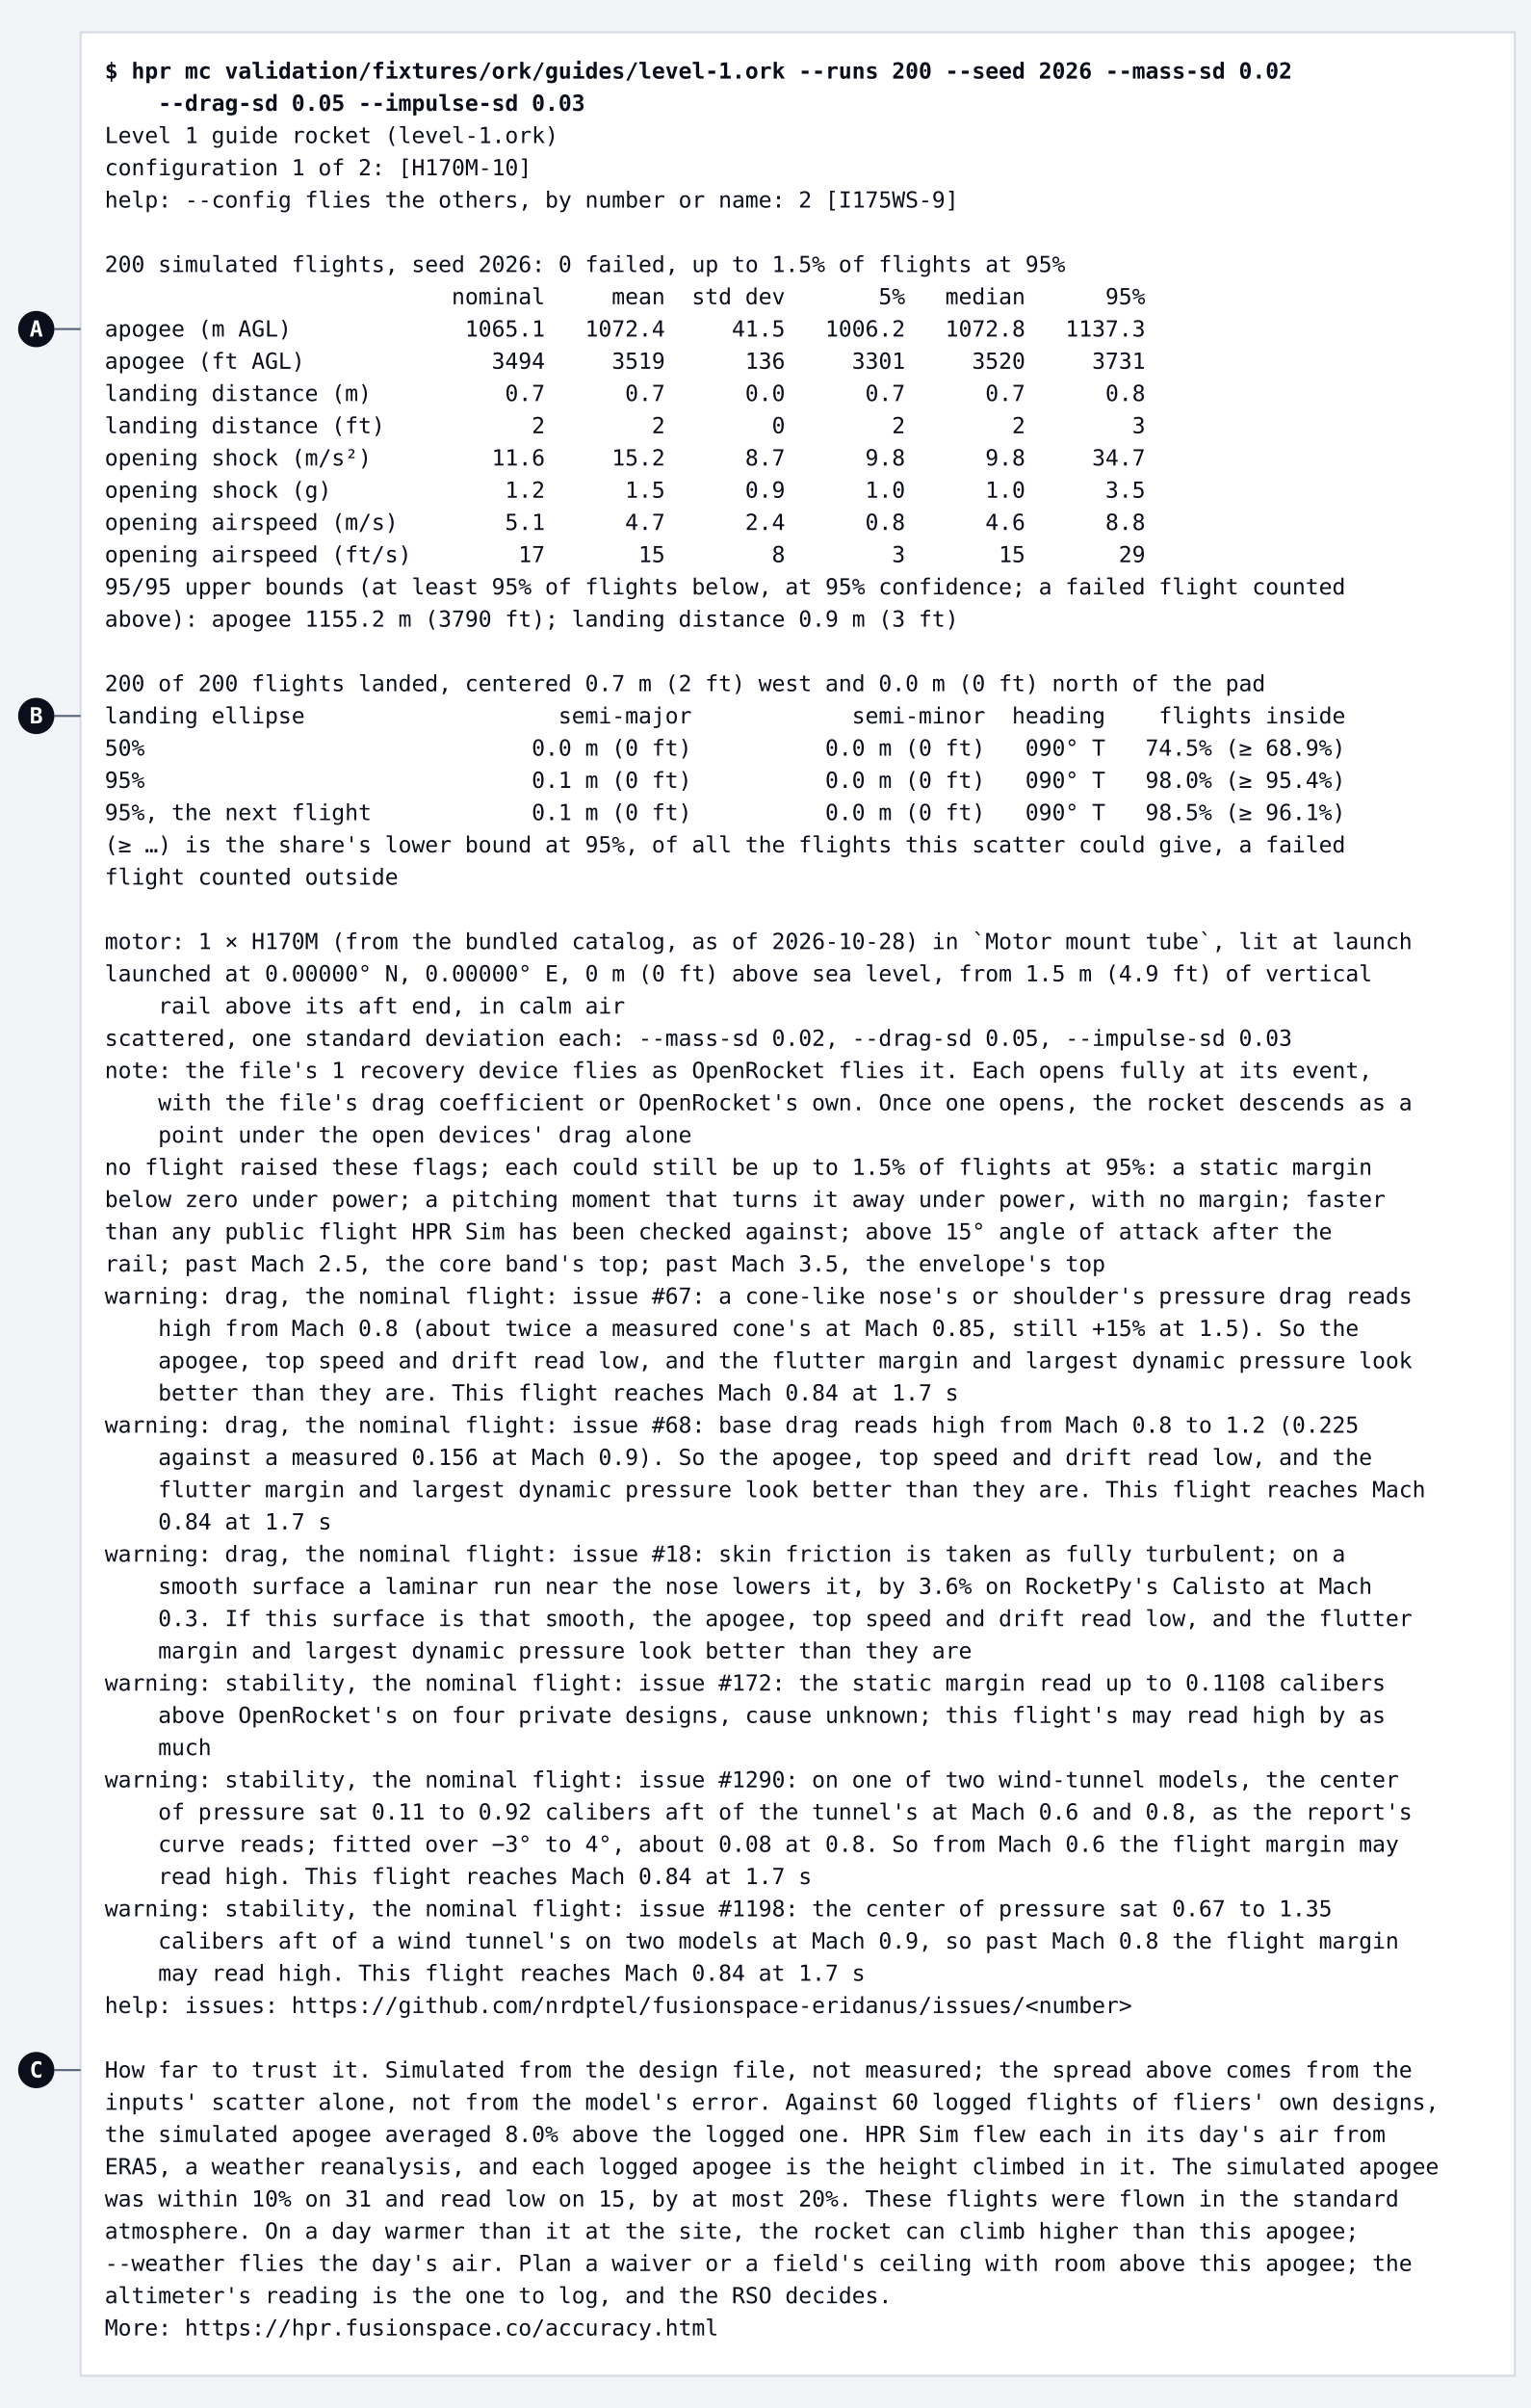
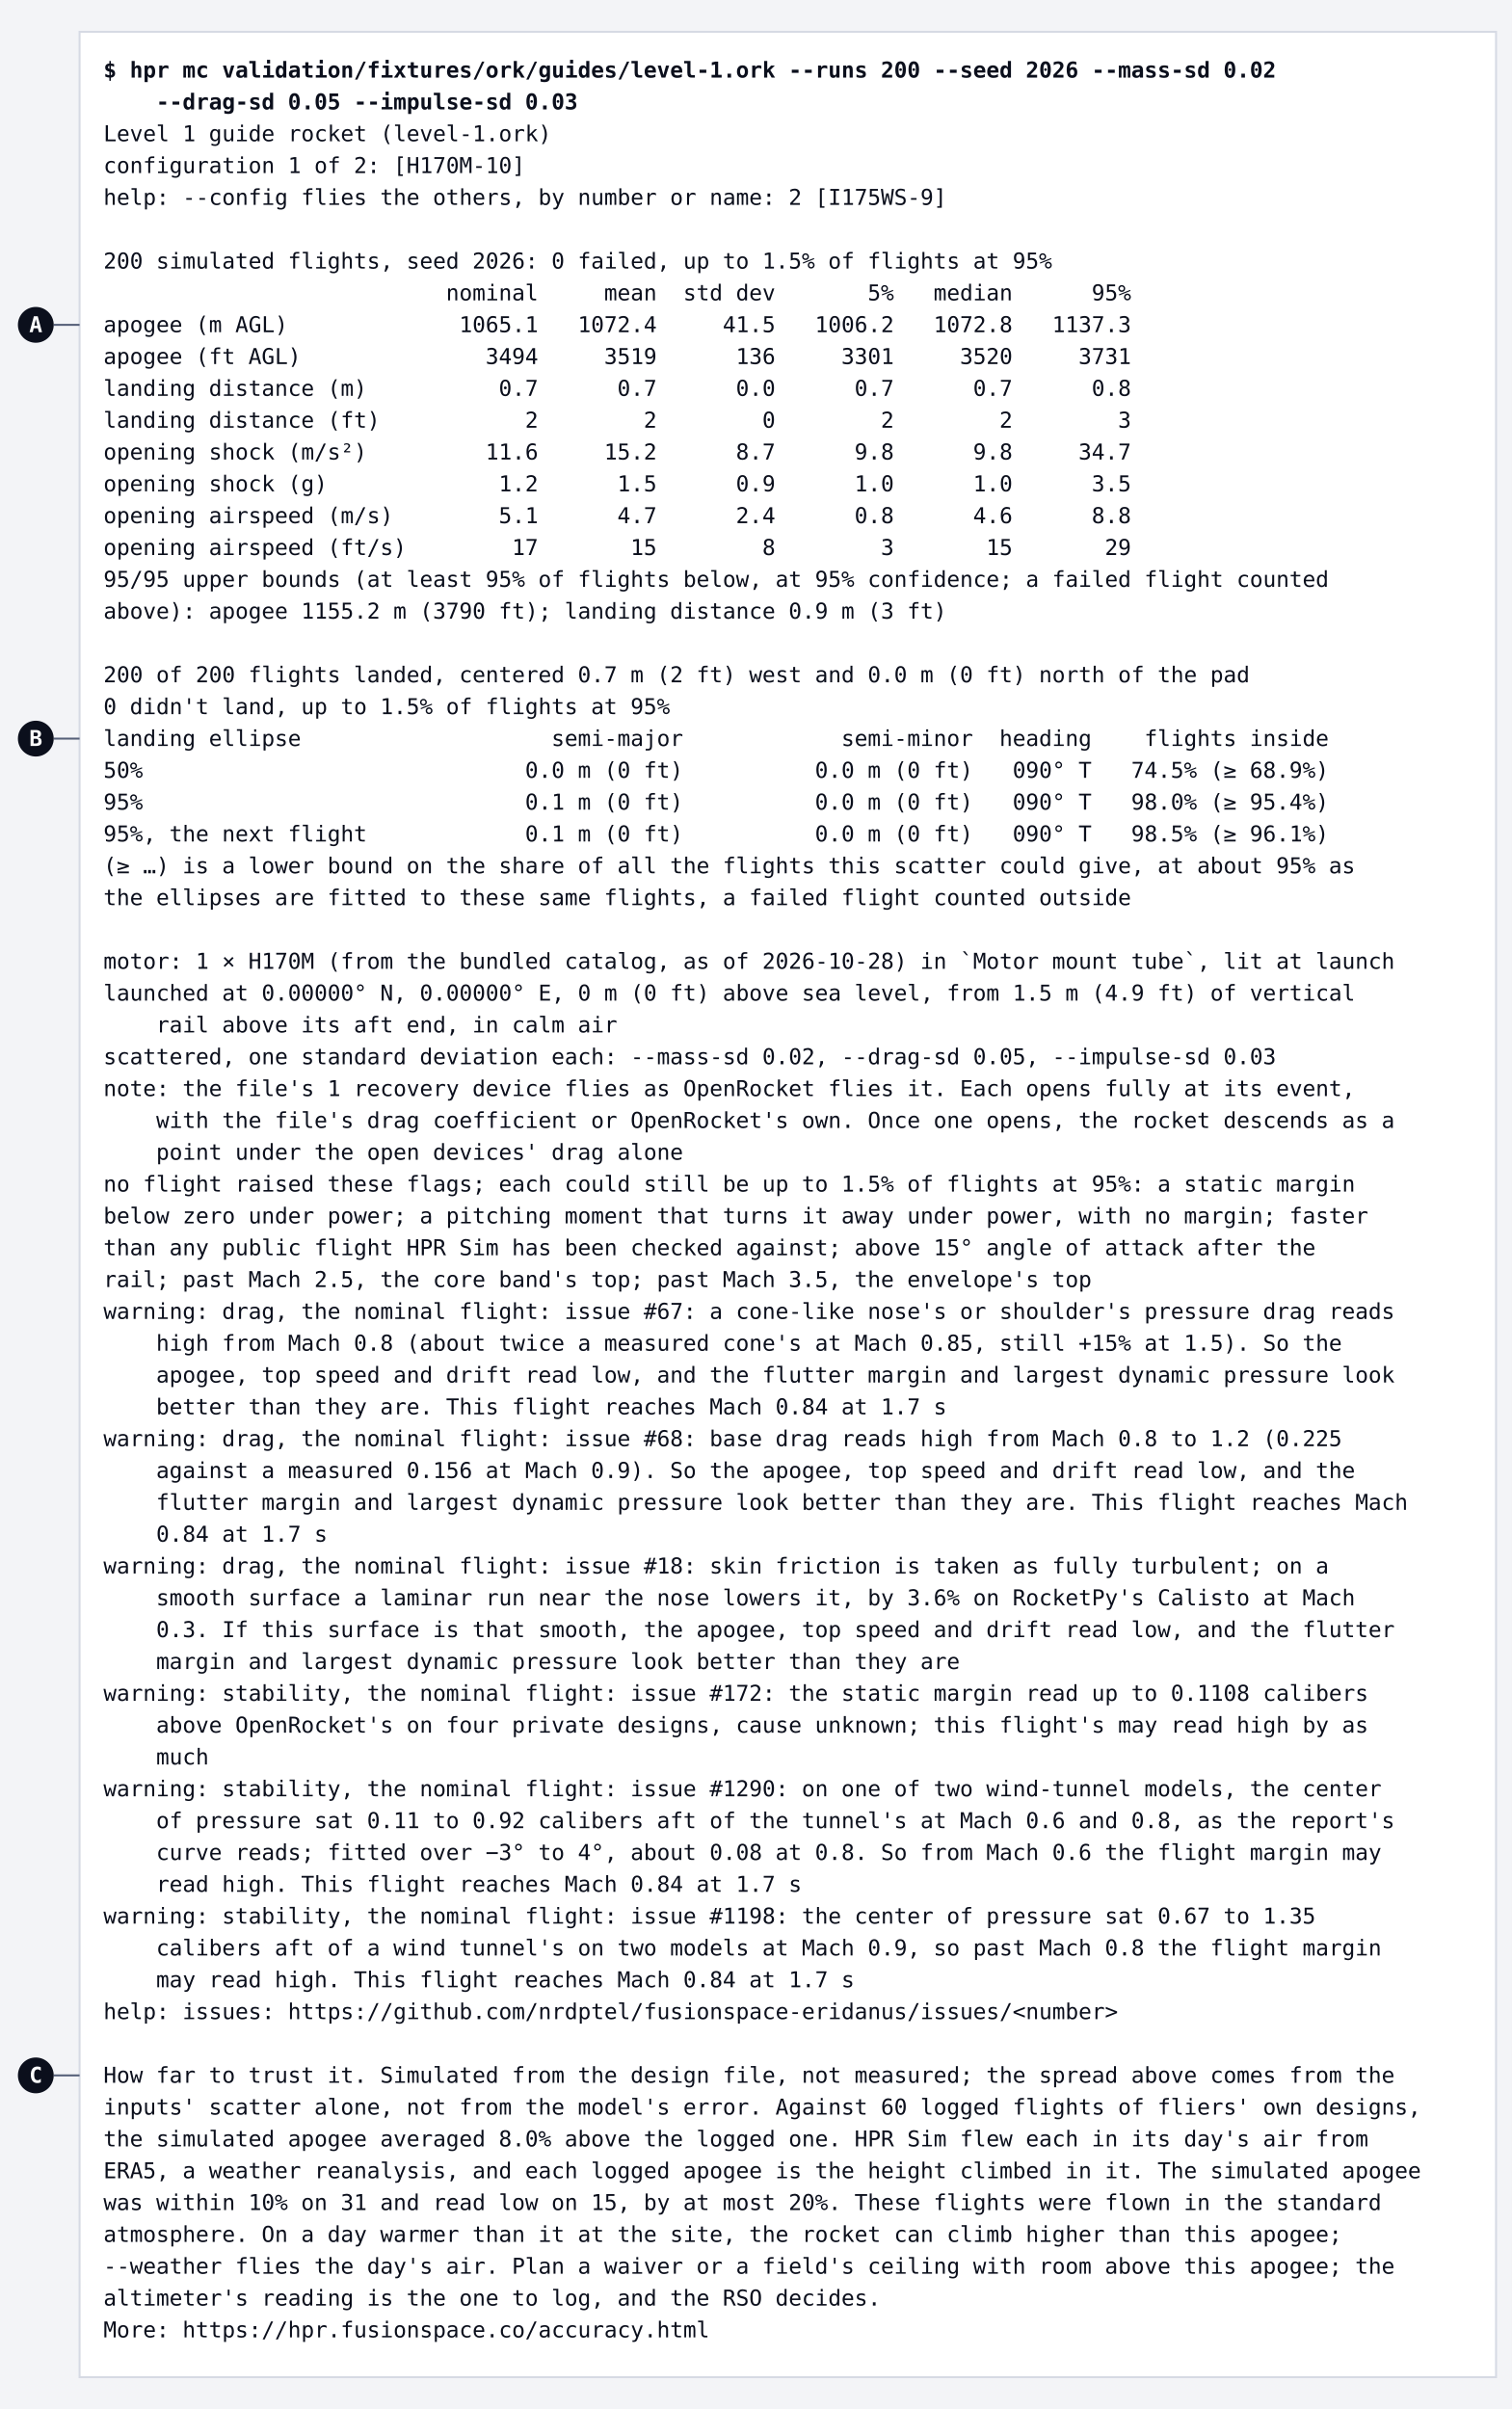
- <svg xmlns="http://www.w3.org/2000/svg" width="760" height="1195" viewBox="0 0 760 1195" font-family="'Cascadia Mono', ui-monospace, Menlo, Consolas, monospace" font-size="11" role="img" aria-labelledby="title" aria-describedby="desc">
-   <rect width="760" height="1195" fill="#F3F4F7" />
-   <rect x="40" y="16" width="712" height="1163" fill="#FFFFFF" stroke="#D6DAE4" stroke-width="1" />
+ <svg xmlns="http://www.w3.org/2000/svg" width="760" height="1211" viewBox="0 0 760 1211" font-family="'Cascadia Mono', ui-monospace, Menlo, Consolas, monospace" font-size="11" role="img" aria-labelledby="title" aria-describedby="desc">
+   <rect width="760" height="1211" fill="#F3F4F7" />
+   <rect x="40" y="16" width="712" height="1179" fill="#FFFFFF" stroke="#D6DAE4" stroke-width="1" />
  <text x="52" y="39" xml:space="preserve" font-weight="600" fill="#0B0F1C">$ hpr mc validation/fixtures/ork/guides/level-1.ork --runs 200 --seed 2026 --mass-sd 0.02</text>
  <text x="52" y="55" xml:space="preserve" font-weight="600" fill="#0B0F1C">    --drag-sd 0.05 --impulse-sd 0.03</text>
  <text x="52" y="71" xml:space="preserve" fill="#0B0F1C">Level 1 guide rocket (level-1.ork)</text>
  <text x="52" y="87" xml:space="preserve" fill="#0B0F1C">configuration 1 of 2: [H170M-10]</text>
  <text x="52" y="103" xml:space="preserve" fill="#0B0F1C">help: --config flies the others, by number or name: 2 [I175WS-9]</text>
  <text x="52" y="135" xml:space="preserve" fill="#0B0F1C">200 simulated flights, seed 2026: 0 failed, up to 1.5% of flights at 95%</text>
  <text x="52" y="151" xml:space="preserve" fill="#0B0F1C">                          nominal     mean  std dev       5%   median      95%</text>
  <text x="52" y="167" xml:space="preserve" fill="#0B0F1C">apogee (m AGL)             1065.1   1072.4     41.5   1006.2   1072.8   1137.3</text>
  <text x="52" y="183" xml:space="preserve" fill="#0B0F1C">apogee (ft AGL)              3494     3519      136     3301     3520     3731</text>
  <text x="52" y="199" xml:space="preserve" fill="#0B0F1C">landing distance (m)          0.7      0.7      0.0      0.7      0.7      0.8</text>
  <text x="52" y="215" xml:space="preserve" fill="#0B0F1C">landing distance (ft)           2        2        0        2        2        3</text>
  <text x="52" y="231" xml:space="preserve" fill="#0B0F1C">opening shock (m/s²)         11.6     15.2      8.7      9.8      9.8     34.7</text>
  <text x="52" y="247" xml:space="preserve" fill="#0B0F1C">opening shock (g)             1.2      1.5      0.9      1.0      1.0      3.5</text>
  <text x="52" y="263" xml:space="preserve" fill="#0B0F1C">opening airspeed (m/s)        5.1      4.7      2.4      0.8      4.6      8.8</text>
  <text x="52" y="279" xml:space="preserve" fill="#0B0F1C">opening airspeed (ft/s)        17       15        8        3       15       29</text>
  <text x="52" y="295" xml:space="preserve" fill="#0B0F1C">95/95 upper bounds (at least 95% of flights below, at 95% confidence; a failed flight counted</text>
  <text x="52" y="311" xml:space="preserve" fill="#0B0F1C">above): apogee 1155.2 m (3790 ft); landing distance 0.9 m (3 ft)</text>
  <text x="52" y="343" xml:space="preserve" fill="#0B0F1C">200 of 200 flights landed, centered 0.7 m (2 ft) west and 0.0 m (0 ft) north of the pad</text>
-   <text x="52" y="359" xml:space="preserve" fill="#0B0F1C">landing ellipse                   semi-major            semi-minor  heading    flights inside</text>
-   <text x="52" y="375" xml:space="preserve" fill="#0B0F1C">50%                             0.0 m (0 ft)          0.0 m (0 ft)   090° T   74.5% (≥ 68.9%)</text>
-   <text x="52" y="391" xml:space="preserve" fill="#0B0F1C">95%                             0.1 m (0 ft)          0.0 m (0 ft)   090° T   98.0% (≥ 95.4%)</text>
-   <text x="52" y="407" xml:space="preserve" fill="#0B0F1C">95%, the next flight            0.1 m (0 ft)          0.0 m (0 ft)   090° T   98.5% (≥ 96.1%)</text>
-   <text x="52" y="423" xml:space="preserve" fill="#0B0F1C">(≥ …) is the share's lower bound at 95%, of all the flights this scatter could give, a failed</text>
-   <text x="52" y="439" xml:space="preserve" fill="#0B0F1C">flight counted outside</text>
-   <text x="52" y="471" xml:space="preserve" fill="#0B0F1C">motor: 1 × H170M (from the bundled catalog, as of 2026-10-28) in `Motor mount tube`, lit at launch</text>
-   <text x="52" y="487" xml:space="preserve" fill="#0B0F1C">launched at 0.00000° N, 0.00000° E, 0 m (0 ft) above sea level, from 1.5 m (4.9 ft) of vertical</text>
-   <text x="52" y="503" xml:space="preserve" fill="#0B0F1C">    rail above its aft end, in calm air</text>
-   <text x="52" y="519" xml:space="preserve" fill="#0B0F1C">scattered, one standard deviation each: --mass-sd 0.02, --drag-sd 0.05, --impulse-sd 0.03</text>
-   <text x="52" y="535" xml:space="preserve" fill="#0B0F1C">note: the file's 1 recovery device flies as OpenRocket flies it. Each opens fully at its event,</text>
-   <text x="52" y="551" xml:space="preserve" fill="#0B0F1C">    with the file's drag coefficient or OpenRocket's own. Once one opens, the rocket descends as a</text>
-   <text x="52" y="567" xml:space="preserve" fill="#0B0F1C">    point under the open devices' drag alone</text>
-   <text x="52" y="583" xml:space="preserve" fill="#0B0F1C">no flight raised these flags; each could still be up to 1.5% of flights at 95%: a static margin</text>
-   <text x="52" y="599" xml:space="preserve" fill="#0B0F1C">below zero under power; a pitching moment that turns it away under power, with no margin; faster</text>
-   <text x="52" y="615" xml:space="preserve" fill="#0B0F1C">than any public flight HPR Sim has been checked against; above 15° angle of attack after the</text>
-   <text x="52" y="631" xml:space="preserve" fill="#0B0F1C">rail; past Mach 2.5, the core band's top; past Mach 3.5, the envelope's top</text>
-   <text x="52" y="647" xml:space="preserve" fill="#0B0F1C">warning: drag, the nominal flight: issue #67: a cone-like nose's or shoulder's pressure drag reads</text>
-   <text x="52" y="663" xml:space="preserve" fill="#0B0F1C">    high from Mach 0.8 (about twice a measured cone's at Mach 0.85, still +15% at 1.5). So the</text>
-   <text x="52" y="679" xml:space="preserve" fill="#0B0F1C">    apogee, top speed and drift read low, and the flutter margin and largest dynamic pressure look</text>
-   <text x="52" y="695" xml:space="preserve" fill="#0B0F1C">    better than they are. This flight reaches Mach 0.84 at 1.7 s</text>
-   <text x="52" y="711" xml:space="preserve" fill="#0B0F1C">warning: drag, the nominal flight: issue #68: base drag reads high from Mach 0.8 to 1.2 (0.225</text>
-   <text x="52" y="727" xml:space="preserve" fill="#0B0F1C">    against a measured 0.156 at Mach 0.9). So the apogee, top speed and drift read low, and the</text>
-   <text x="52" y="743" xml:space="preserve" fill="#0B0F1C">    flutter margin and largest dynamic pressure look better than they are. This flight reaches Mach</text>
-   <text x="52" y="759" xml:space="preserve" fill="#0B0F1C">    0.84 at 1.7 s</text>
-   <text x="52" y="775" xml:space="preserve" fill="#0B0F1C">warning: drag, the nominal flight: issue #18: skin friction is taken as fully turbulent; on a</text>
-   <text x="52" y="791" xml:space="preserve" fill="#0B0F1C">    smooth surface a laminar run near the nose lowers it, by 3.6% on RocketPy's Calisto at Mach</text>
-   <text x="52" y="807" xml:space="preserve" fill="#0B0F1C">    0.3. If this surface is that smooth, the apogee, top speed and drift read low, and the flutter</text>
-   <text x="52" y="823" xml:space="preserve" fill="#0B0F1C">    margin and largest dynamic pressure look better than they are</text>
-   <text x="52" y="839" xml:space="preserve" fill="#0B0F1C">warning: stability, the nominal flight: issue #172: the static margin read up to 0.1108 calibers</text>
-   <text x="52" y="855" xml:space="preserve" fill="#0B0F1C">    above OpenRocket's on four private designs, cause unknown; this flight's may read high by as</text>
-   <text x="52" y="871" xml:space="preserve" fill="#0B0F1C">    much</text>
-   <text x="52" y="887" xml:space="preserve" fill="#0B0F1C">warning: stability, the nominal flight: issue #1290: on one of two wind-tunnel models, the center</text>
-   <text x="52" y="903" xml:space="preserve" fill="#0B0F1C">    of pressure sat 0.11 to 0.92 calibers aft of the tunnel's at Mach 0.6 and 0.8, as the report's</text>
-   <text x="52" y="919" xml:space="preserve" fill="#0B0F1C">    curve reads; fitted over −3° to 4°, about 0.08 at 0.8. So from Mach 0.6 the flight margin may</text>
-   <text x="52" y="935" xml:space="preserve" fill="#0B0F1C">    read high. This flight reaches Mach 0.84 at 1.7 s</text>
-   <text x="52" y="951" xml:space="preserve" fill="#0B0F1C">warning: stability, the nominal flight: issue #1198: the center of pressure sat 0.67 to 1.35</text>
-   <text x="52" y="967" xml:space="preserve" fill="#0B0F1C">    calibers aft of a wind tunnel's on two models at Mach 0.9, so past Mach 0.8 the flight margin</text>
-   <text x="52" y="983" xml:space="preserve" fill="#0B0F1C">    may read high. This flight reaches Mach 0.84 at 1.7 s</text>
-   <text x="52" y="999" xml:space="preserve" fill="#0B0F1C">help: issues: https://github.com/nrdptel/fusionspace-eridanus/issues/&lt;number&gt;</text>
-   <text x="52" y="1031" xml:space="preserve" fill="#0B0F1C">How far to trust it. Simulated from the design file, not measured; the spread above comes from the</text>
-   <text x="52" y="1047" xml:space="preserve" fill="#0B0F1C">inputs' scatter alone, not from the model's error. Against 60 logged flights of fliers' own designs,</text>
-   <text x="52" y="1063" xml:space="preserve" fill="#0B0F1C">the simulated apogee averaged 8.0% above the logged one. HPR Sim flew each in its day's air from</text>
-   <text x="52" y="1079" xml:space="preserve" fill="#0B0F1C">ERA5, a weather reanalysis, and each logged apogee is the height climbed in it. The simulated apogee</text>
-   <text x="52" y="1095" xml:space="preserve" fill="#0B0F1C">was within 10% on 31 and read low on 15, by at most 20%. These flights were flown in the standard</text>
-   <text x="52" y="1111" xml:space="preserve" fill="#0B0F1C">atmosphere. On a day warmer than it at the site, the rocket can climb higher than this apogee;</text>
-   <text x="52" y="1127" xml:space="preserve" fill="#0B0F1C">--weather flies the day's air. Plan a waiver or a field's ceiling with room above this apogee; the</text>
-   <text x="52" y="1143" xml:space="preserve" fill="#0B0F1C">altimeter's reading is the one to log, and the RSO decides.</text>
-   <text x="52" y="1159" xml:space="preserve" fill="#0B0F1C">More: https://hpr.fusionspace.co/accuracy.html</text>
+   <text x="52" y="359" xml:space="preserve" fill="#0B0F1C">0 didn't land, up to 1.5% of flights at 95%</text>
+   <text x="52" y="375" xml:space="preserve" fill="#0B0F1C">landing ellipse                   semi-major            semi-minor  heading    flights inside</text>
+   <text x="52" y="391" xml:space="preserve" fill="#0B0F1C">50%                             0.0 m (0 ft)          0.0 m (0 ft)   090° T   74.5% (≥ 68.9%)</text>
+   <text x="52" y="407" xml:space="preserve" fill="#0B0F1C">95%                             0.1 m (0 ft)          0.0 m (0 ft)   090° T   98.0% (≥ 95.4%)</text>
+   <text x="52" y="423" xml:space="preserve" fill="#0B0F1C">95%, the next flight            0.1 m (0 ft)          0.0 m (0 ft)   090° T   98.5% (≥ 96.1%)</text>
+   <text x="52" y="439" xml:space="preserve" fill="#0B0F1C">(≥ …) is a lower bound on the share of all the flights this scatter could give, at about 95% as</text>
+   <text x="52" y="455" xml:space="preserve" fill="#0B0F1C">the ellipses are fitted to these same flights, a failed flight counted outside</text>
+   <text x="52" y="487" xml:space="preserve" fill="#0B0F1C">motor: 1 × H170M (from the bundled catalog, as of 2026-10-28) in `Motor mount tube`, lit at launch</text>
+   <text x="52" y="503" xml:space="preserve" fill="#0B0F1C">launched at 0.00000° N, 0.00000° E, 0 m (0 ft) above sea level, from 1.5 m (4.9 ft) of vertical</text>
+   <text x="52" y="519" xml:space="preserve" fill="#0B0F1C">    rail above its aft end, in calm air</text>
+   <text x="52" y="535" xml:space="preserve" fill="#0B0F1C">scattered, one standard deviation each: --mass-sd 0.02, --drag-sd 0.05, --impulse-sd 0.03</text>
+   <text x="52" y="551" xml:space="preserve" fill="#0B0F1C">note: the file's 1 recovery device flies as OpenRocket flies it. Each opens fully at its event,</text>
+   <text x="52" y="567" xml:space="preserve" fill="#0B0F1C">    with the file's drag coefficient or OpenRocket's own. Once one opens, the rocket descends as a</text>
+   <text x="52" y="583" xml:space="preserve" fill="#0B0F1C">    point under the open devices' drag alone</text>
+   <text x="52" y="599" xml:space="preserve" fill="#0B0F1C">no flight raised these flags; each could still be up to 1.5% of flights at 95%: a static margin</text>
+   <text x="52" y="615" xml:space="preserve" fill="#0B0F1C">below zero under power; a pitching moment that turns it away under power, with no margin; faster</text>
+   <text x="52" y="631" xml:space="preserve" fill="#0B0F1C">than any public flight HPR Sim has been checked against; above 15° angle of attack after the</text>
+   <text x="52" y="647" xml:space="preserve" fill="#0B0F1C">rail; past Mach 2.5, the core band's top; past Mach 3.5, the envelope's top</text>
+   <text x="52" y="663" xml:space="preserve" fill="#0B0F1C">warning: drag, the nominal flight: issue #67: a cone-like nose's or shoulder's pressure drag reads</text>
+   <text x="52" y="679" xml:space="preserve" fill="#0B0F1C">    high from Mach 0.8 (about twice a measured cone's at Mach 0.85, still +15% at 1.5). So the</text>
+   <text x="52" y="695" xml:space="preserve" fill="#0B0F1C">    apogee, top speed and drift read low, and the flutter margin and largest dynamic pressure look</text>
+   <text x="52" y="711" xml:space="preserve" fill="#0B0F1C">    better than they are. This flight reaches Mach 0.84 at 1.7 s</text>
+   <text x="52" y="727" xml:space="preserve" fill="#0B0F1C">warning: drag, the nominal flight: issue #68: base drag reads high from Mach 0.8 to 1.2 (0.225</text>
+   <text x="52" y="743" xml:space="preserve" fill="#0B0F1C">    against a measured 0.156 at Mach 0.9). So the apogee, top speed and drift read low, and the</text>
+   <text x="52" y="759" xml:space="preserve" fill="#0B0F1C">    flutter margin and largest dynamic pressure look better than they are. This flight reaches Mach</text>
+   <text x="52" y="775" xml:space="preserve" fill="#0B0F1C">    0.84 at 1.7 s</text>
+   <text x="52" y="791" xml:space="preserve" fill="#0B0F1C">warning: drag, the nominal flight: issue #18: skin friction is taken as fully turbulent; on a</text>
+   <text x="52" y="807" xml:space="preserve" fill="#0B0F1C">    smooth surface a laminar run near the nose lowers it, by 3.6% on RocketPy's Calisto at Mach</text>
+   <text x="52" y="823" xml:space="preserve" fill="#0B0F1C">    0.3. If this surface is that smooth, the apogee, top speed and drift read low, and the flutter</text>
+   <text x="52" y="839" xml:space="preserve" fill="#0B0F1C">    margin and largest dynamic pressure look better than they are</text>
+   <text x="52" y="855" xml:space="preserve" fill="#0B0F1C">warning: stability, the nominal flight: issue #172: the static margin read up to 0.1108 calibers</text>
+   <text x="52" y="871" xml:space="preserve" fill="#0B0F1C">    above OpenRocket's on four private designs, cause unknown; this flight's may read high by as</text>
+   <text x="52" y="887" xml:space="preserve" fill="#0B0F1C">    much</text>
+   <text x="52" y="903" xml:space="preserve" fill="#0B0F1C">warning: stability, the nominal flight: issue #1290: on one of two wind-tunnel models, the center</text>
+   <text x="52" y="919" xml:space="preserve" fill="#0B0F1C">    of pressure sat 0.11 to 0.92 calibers aft of the tunnel's at Mach 0.6 and 0.8, as the report's</text>
+   <text x="52" y="935" xml:space="preserve" fill="#0B0F1C">    curve reads; fitted over −3° to 4°, about 0.08 at 0.8. So from Mach 0.6 the flight margin may</text>
+   <text x="52" y="951" xml:space="preserve" fill="#0B0F1C">    read high. This flight reaches Mach 0.84 at 1.7 s</text>
+   <text x="52" y="967" xml:space="preserve" fill="#0B0F1C">warning: stability, the nominal flight: issue #1198: the center of pressure sat 0.67 to 1.35</text>
+   <text x="52" y="983" xml:space="preserve" fill="#0B0F1C">    calibers aft of a wind tunnel's on two models at Mach 0.9, so past Mach 0.8 the flight margin</text>
+   <text x="52" y="999" xml:space="preserve" fill="#0B0F1C">    may read high. This flight reaches Mach 0.84 at 1.7 s</text>
+   <text x="52" y="1015" xml:space="preserve" fill="#0B0F1C">help: issues: https://github.com/nrdptel/fusionspace-eridanus/issues/&lt;number&gt;</text>
+   <text x="52" y="1047" xml:space="preserve" fill="#0B0F1C">How far to trust it. Simulated from the design file, not measured; the spread above comes from the</text>
+   <text x="52" y="1063" xml:space="preserve" fill="#0B0F1C">inputs' scatter alone, not from the model's error. Against 60 logged flights of fliers' own designs,</text>
+   <text x="52" y="1079" xml:space="preserve" fill="#0B0F1C">the simulated apogee averaged 8.0% above the logged one. HPR Sim flew each in its day's air from</text>
+   <text x="52" y="1095" xml:space="preserve" fill="#0B0F1C">ERA5, a weather reanalysis, and each logged apogee is the height climbed in it. The simulated apogee</text>
+   <text x="52" y="1111" xml:space="preserve" fill="#0B0F1C">was within 10% on 31 and read low on 15, by at most 20%. These flights were flown in the standard</text>
+   <text x="52" y="1127" xml:space="preserve" fill="#0B0F1C">atmosphere. On a day warmer than it at the site, the rocket can climb higher than this apogee;</text>
+   <text x="52" y="1143" xml:space="preserve" fill="#0B0F1C">--weather flies the day's air. Plan a waiver or a field's ceiling with room above this apogee; the</text>
+   <text x="52" y="1159" xml:space="preserve" fill="#0B0F1C">altimeter's reading is the one to log, and the RSO decides.</text>
+   <text x="52" y="1175" xml:space="preserve" fill="#0B0F1C">More: https://hpr.fusionspace.co/accuracy.html</text>
  <line x1="27" y1="163.3" x2="40" y2="163.3" stroke="#566079" stroke-width="1" />
  <circle cx="18" cy="163.3" r="9" fill="#0B0F1C" />
  <text x="18" y="167.0" text-anchor="middle" font-weight="600" fill="#FFFFFF">A</text>
-   <line x1="27" y1="355.3" x2="40" y2="355.3" stroke="#566079" stroke-width="1" />
-   <circle cx="18" cy="355.3" r="9" fill="#0B0F1C" />
-   <text x="18" y="359.0" text-anchor="middle" font-weight="600" fill="#FFFFFF">B</text>
-   <line x1="27" y1="1027.3" x2="40" y2="1027.3" stroke="#566079" stroke-width="1" />
-   <circle cx="18" cy="1027.3" r="9" fill="#0B0F1C" />
-   <text x="18" y="1031.0" text-anchor="middle" font-weight="600" fill="#FFFFFF">C</text>
+   <line x1="27" y1="371.3" x2="40" y2="371.3" stroke="#566079" stroke-width="1" />
+   <circle cx="18" cy="371.3" r="9" fill="#0B0F1C" />
+   <text x="18" y="375.0" text-anchor="middle" font-weight="600" fill="#FFFFFF">B</text>
+   <line x1="27" y1="1043.3" x2="40" y2="1043.3" stroke="#566079" stroke-width="1" />
+   <circle cx="18" cy="1043.3" r="9" fill="#0B0F1C" />
+   <text x="18" y="1047.0" text-anchor="middle" font-weight="600" fill="#FFFFFF">C</text>
</svg>
